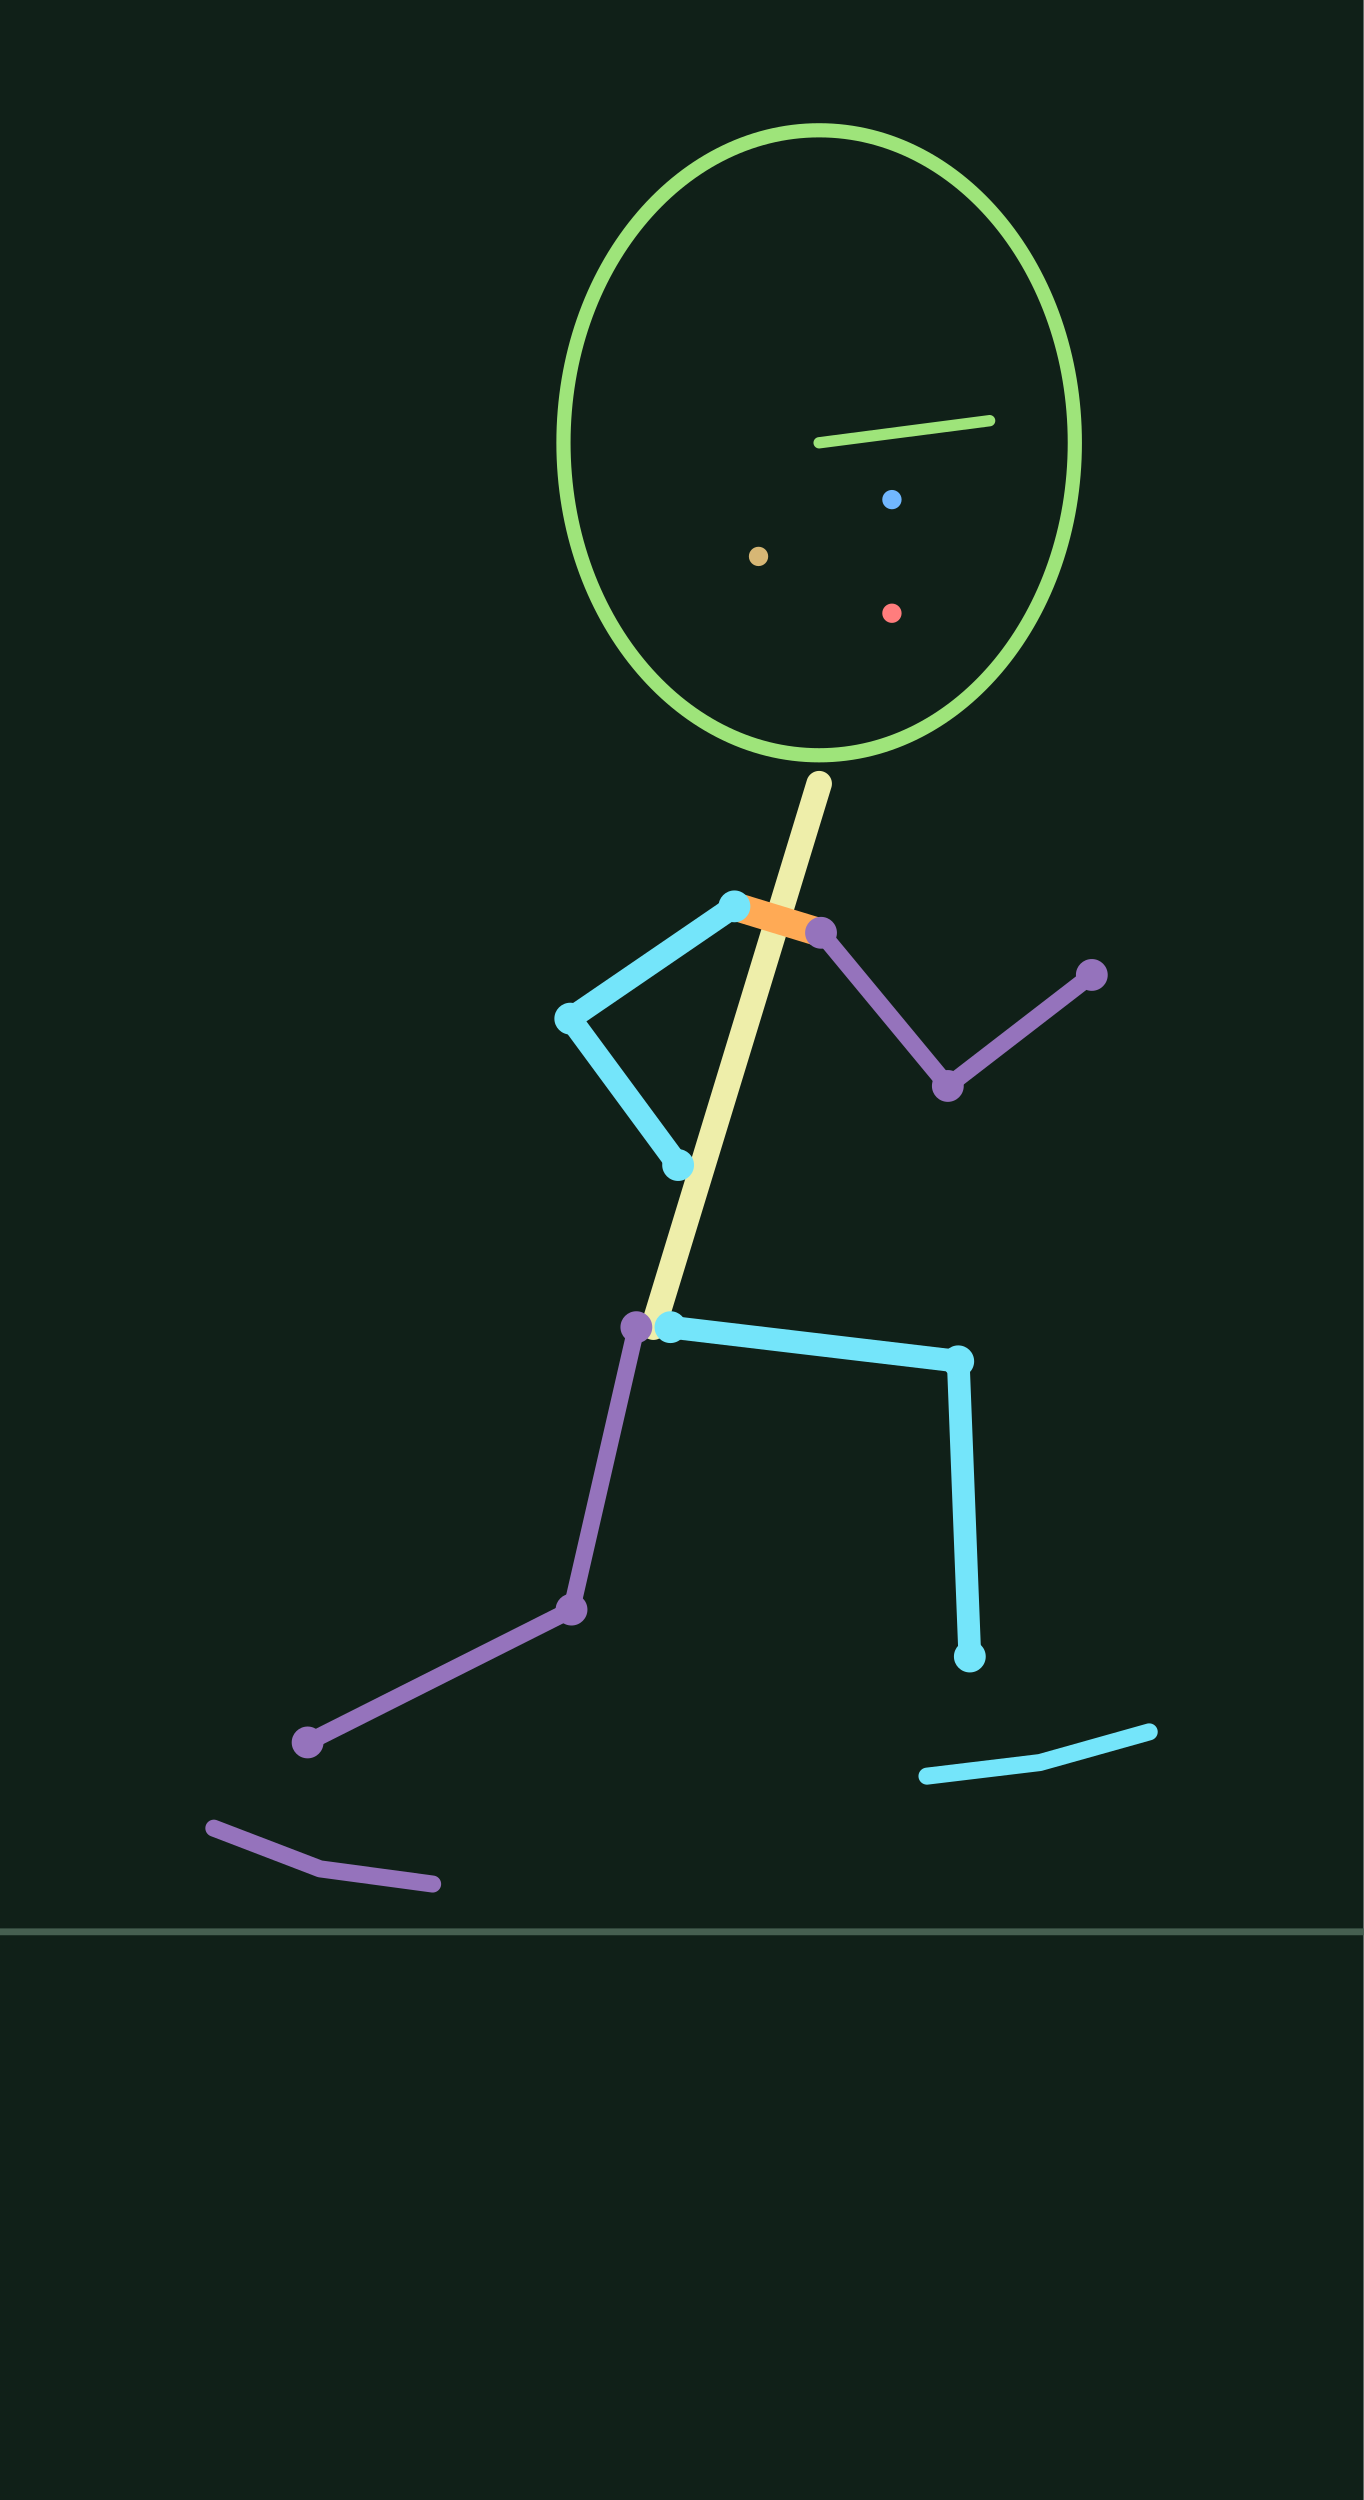
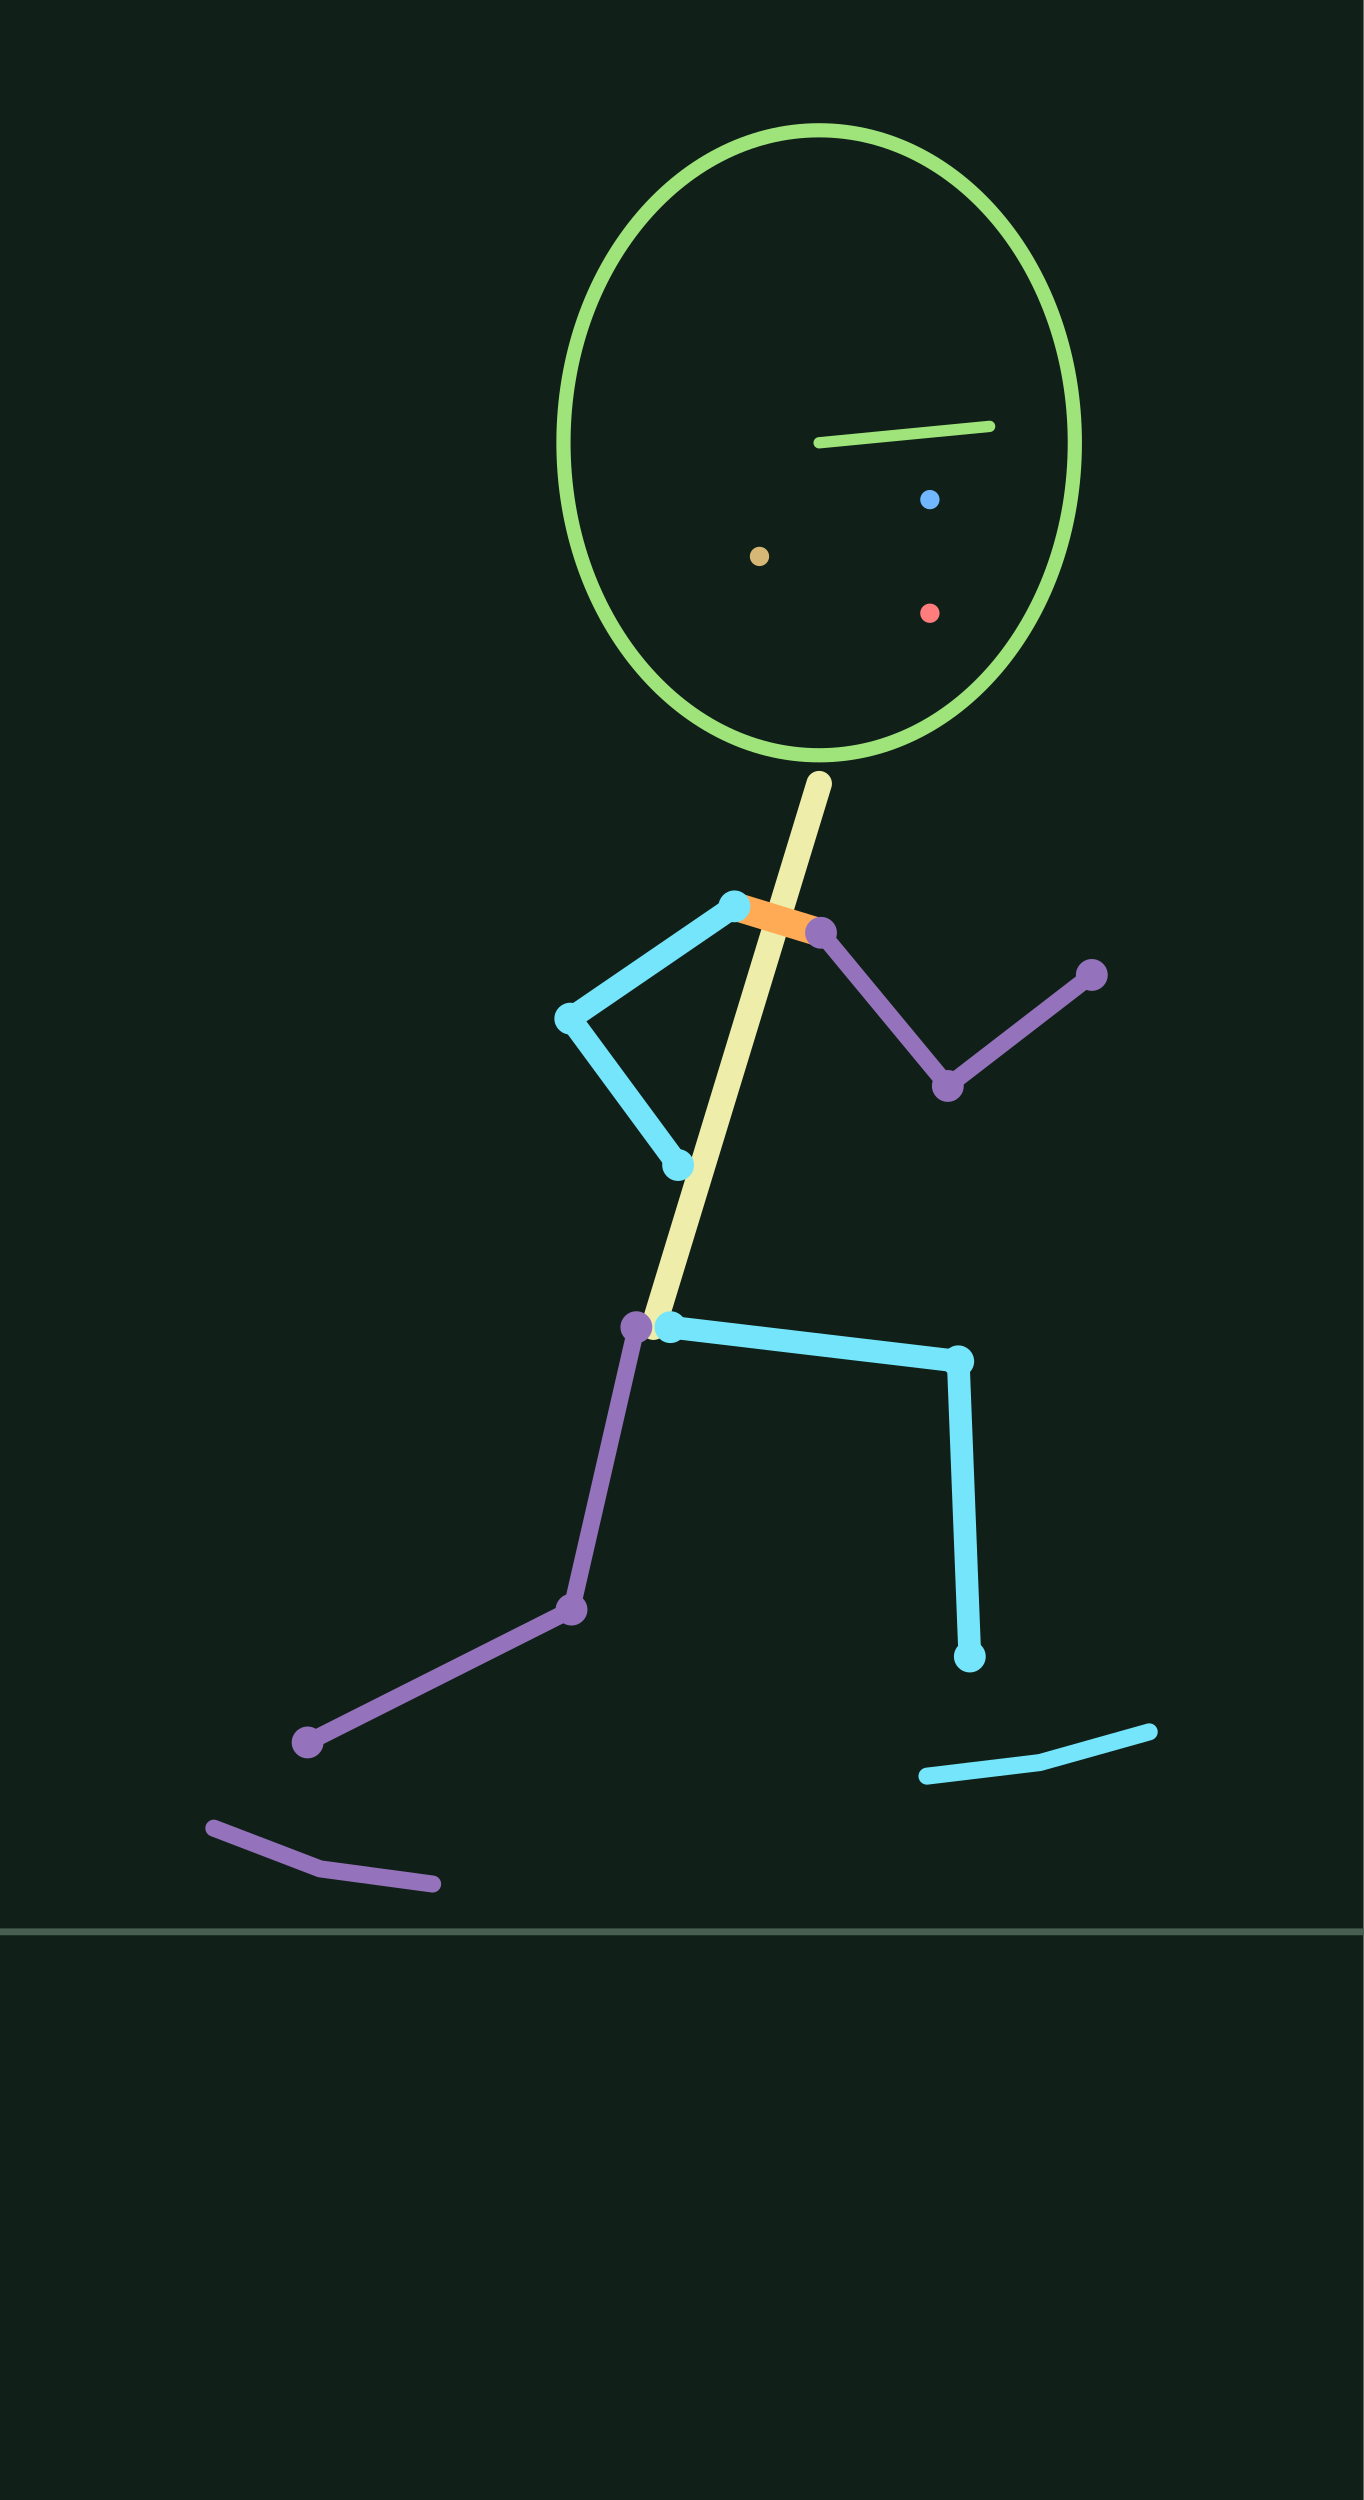
<svg xmlns="http://www.w3.org/2000/svg" width="240" height="440" viewBox="0 0 24 44">
  <rect width="100%" height="100%" fill="#102018" />
  <path d="M0 34H24" stroke="#465f50" stroke-width=".12" />
  <polyline points="11.200,23.358 10.059,28.329 5.414,30.667" fill="none" stroke="#9573bc" stroke-width="0.3" stroke-linecap="round" stroke-linejoin="round" />
  <polyline points="14.450,16.417 16.682,19.113 19.216,17.159" fill="none" stroke="#9573bc" stroke-width="0.3" stroke-linecap="round" stroke-linejoin="round" />
  <polyline points="11.500,23.358 14.417,13.793" fill="none" stroke="#eeeeaa" stroke-width="0.45" stroke-linecap="round" stroke-linejoin="round" />
  <polyline points="12.926,15.952 14.450,16.417" fill="none" stroke="#ffaa55" stroke-width="0.5" stroke-linecap="round" stroke-linejoin="round" />
  <polyline points="11.800,23.358 16.865,23.959 17.069,29.155" fill="none" stroke="#74e5fa" stroke-width="0.4" stroke-linecap="round" stroke-linejoin="round" />
  <polyline points="12.926,15.952 10.037,17.928 11.935,20.505" fill="none" stroke="#74e5fa" stroke-width="0.4" stroke-linecap="round" stroke-linejoin="round" />
  <polyline points="16.315,31.260 18.301,31.021 20.226,30.481" fill="none" stroke="#74e5fa" stroke-width="0.3" stroke-linecap="round" stroke-linejoin="round" />
  <polyline points="3.764,32.176 5.632,32.892 7.614,33.159" fill="none" stroke="#9573bc" stroke-width="0.3" stroke-linecap="round" stroke-linejoin="round" />
  <circle cx="11.800" cy="23.358" r=".28" fill="#74e5fa" />
  <circle cx="16.865" cy="23.959" r=".28" fill="#74e5fa" />
  <circle cx="17.069" cy="29.155" r=".28" fill="#74e5fa" />
  <circle cx="12.926" cy="15.952" r=".28" fill="#74e5fa" />
  <circle cx="10.037" cy="17.928" r=".28" fill="#74e5fa" />
  <circle cx="11.935" cy="20.505" r=".28" fill="#74e5fa" />
  <circle cx="11.200" cy="23.358" r=".28" fill="#9573bc" />
  <circle cx="10.059" cy="28.329" r=".28" fill="#9573bc" />
  <circle cx="5.414" cy="30.667" r=".28" fill="#9573bc" />
  <circle cx="14.450" cy="16.417" r=".28" fill="#9573bc" />
  <circle cx="16.682" cy="19.113" r=".28" fill="#9573bc" />
  <circle cx="19.216" cy="17.159" r=".28" fill="#9573bc" />
  <ellipse cx="14.417" cy="7.793" rx="4.5" ry="5.5" fill="none" stroke="#9ee47a" stroke-width=".25" />
-   <circle cx="15.698" cy="8.793" r=".17" fill="#71b7ff" />
-   <circle cx="15.698" cy="10.793" r=".17" fill="#ff7d7d" />
-   <circle cx="13.350" cy="9.793" r=".17" fill="#d7b775" />
-   <polyline points="14.417,7.793 17.417,7.404" fill="none" stroke="#9ee47a" stroke-width="0.2" stroke-linecap="round" stroke-linejoin="round" />
+   <circle cx="16.366" cy="8.793" r=".17" fill="#71b7ff" />
+   <circle cx="16.366" cy="10.793" r=".17" fill="#ff7d7d" />
+   <circle cx="13.367" cy="9.793" r=".17" fill="#d7b775" />
+   <polyline points="14.417,7.793 17.417,7.504" fill="none" stroke="#9ee47a" stroke-width="0.2" stroke-linecap="round" stroke-linejoin="round" />
</svg>
